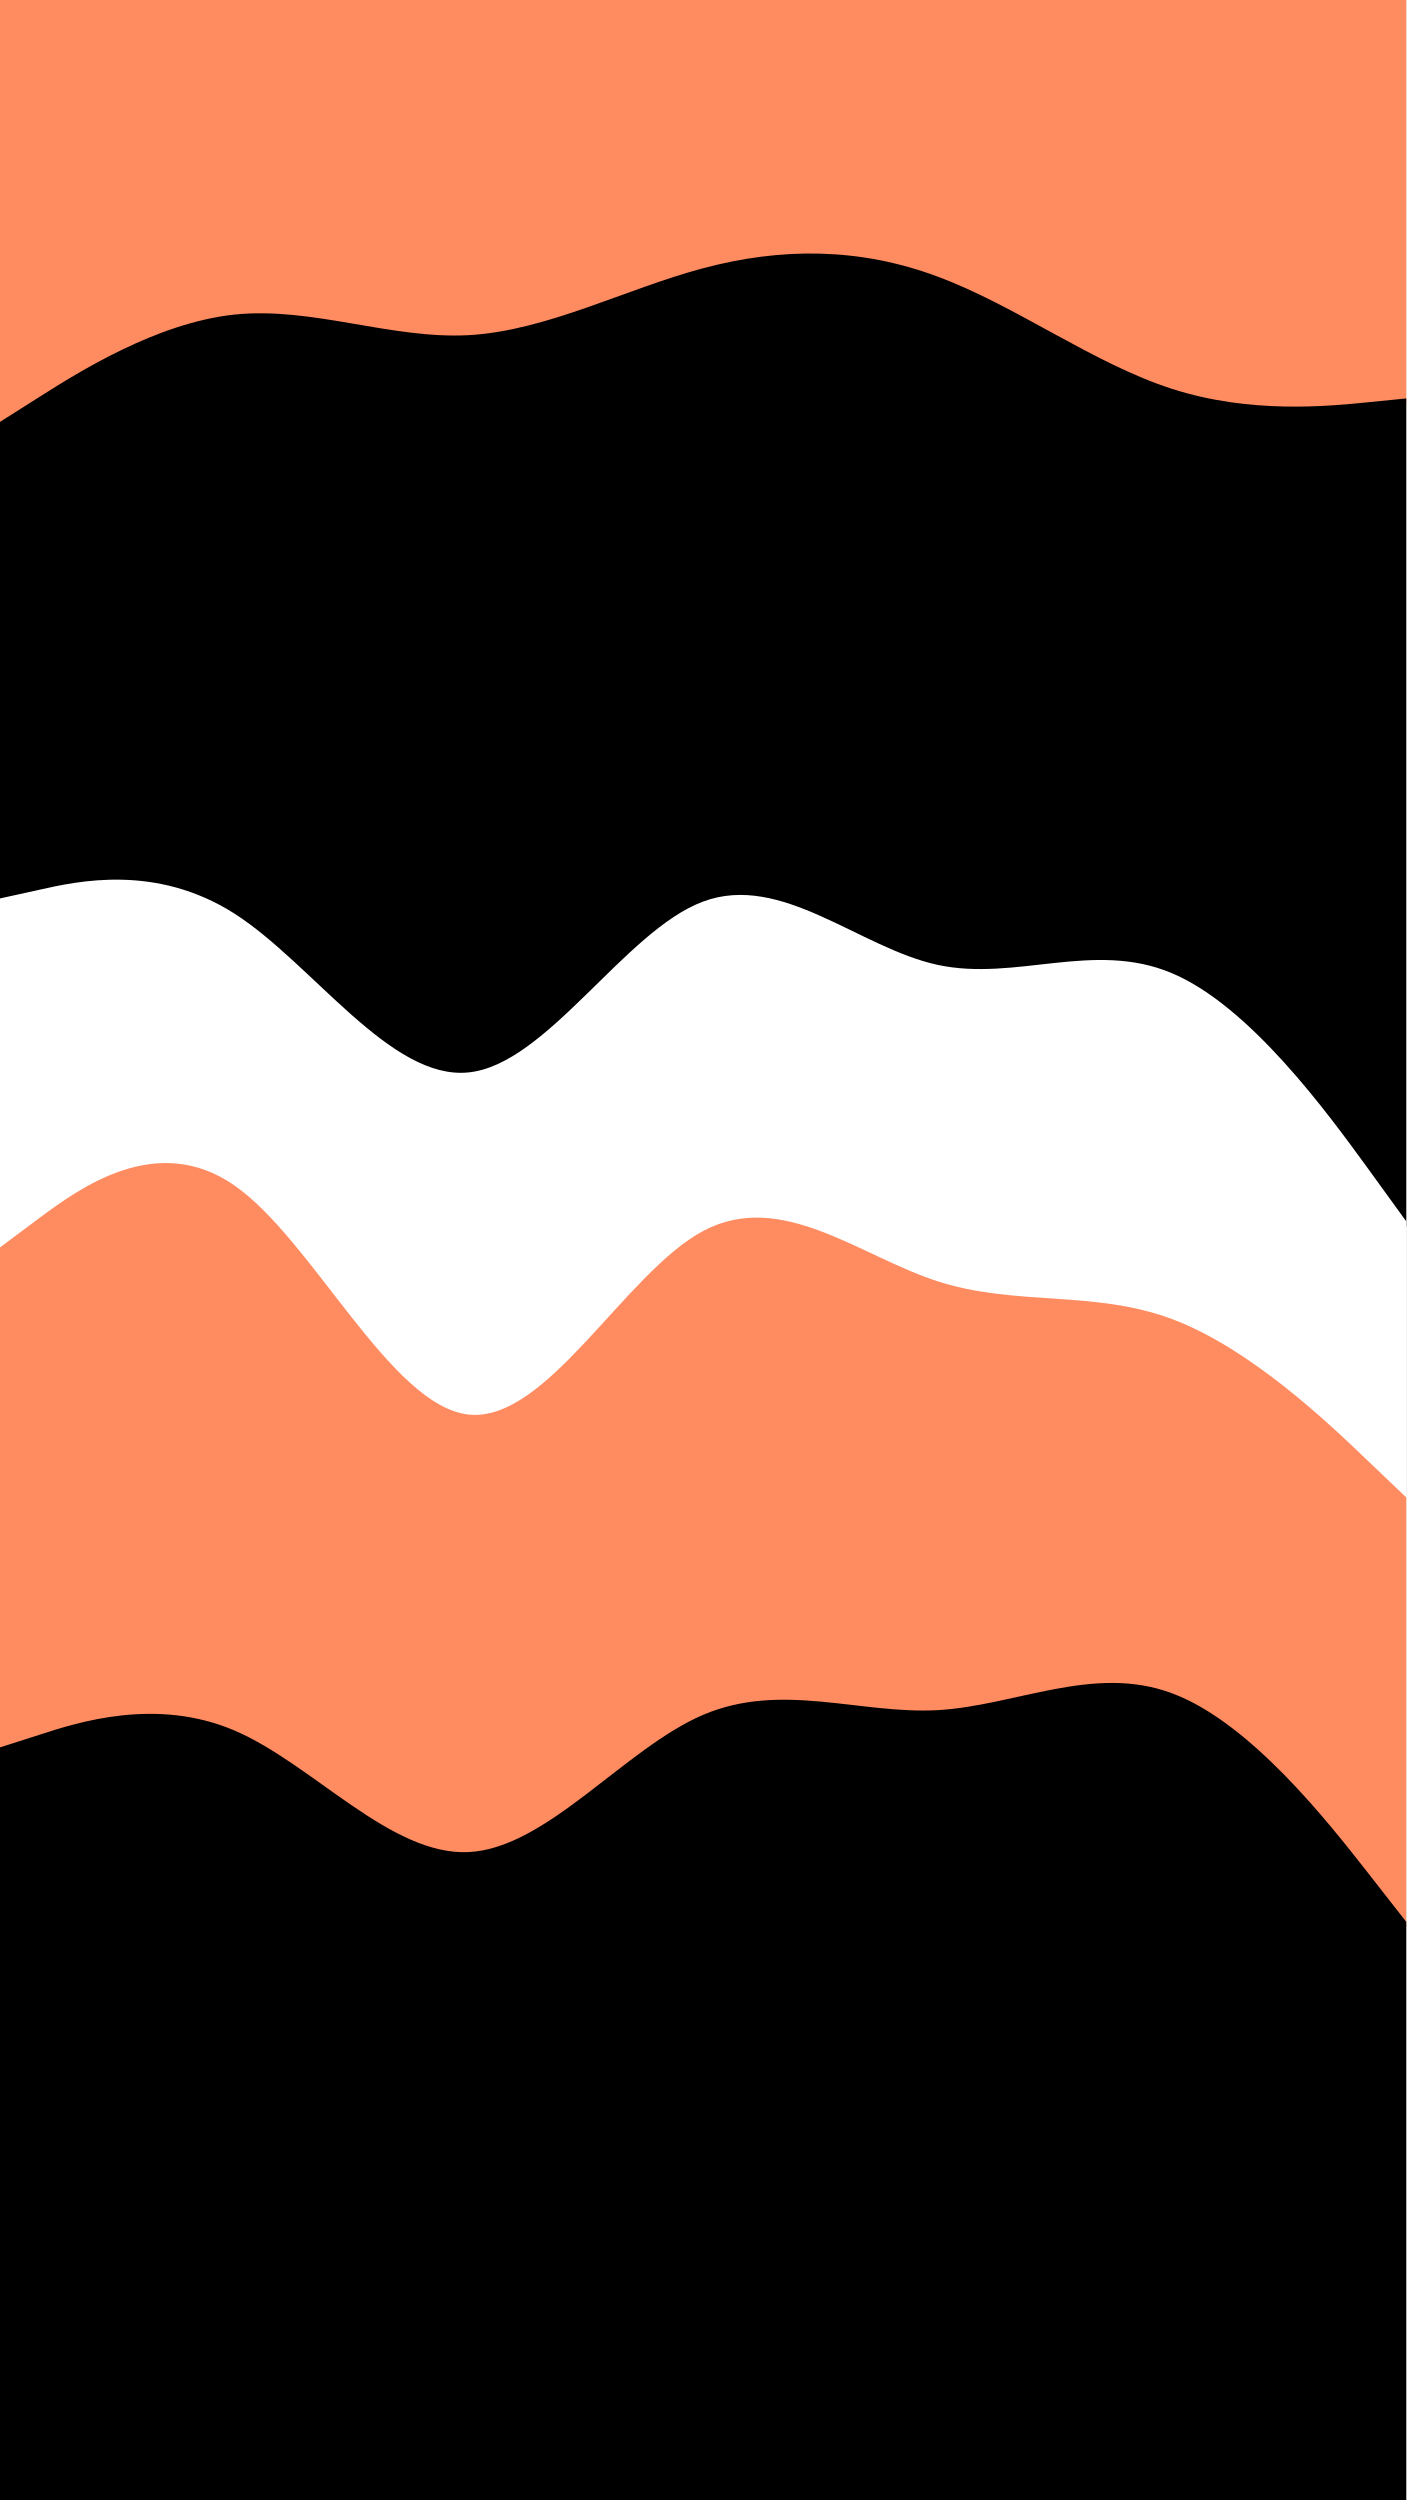
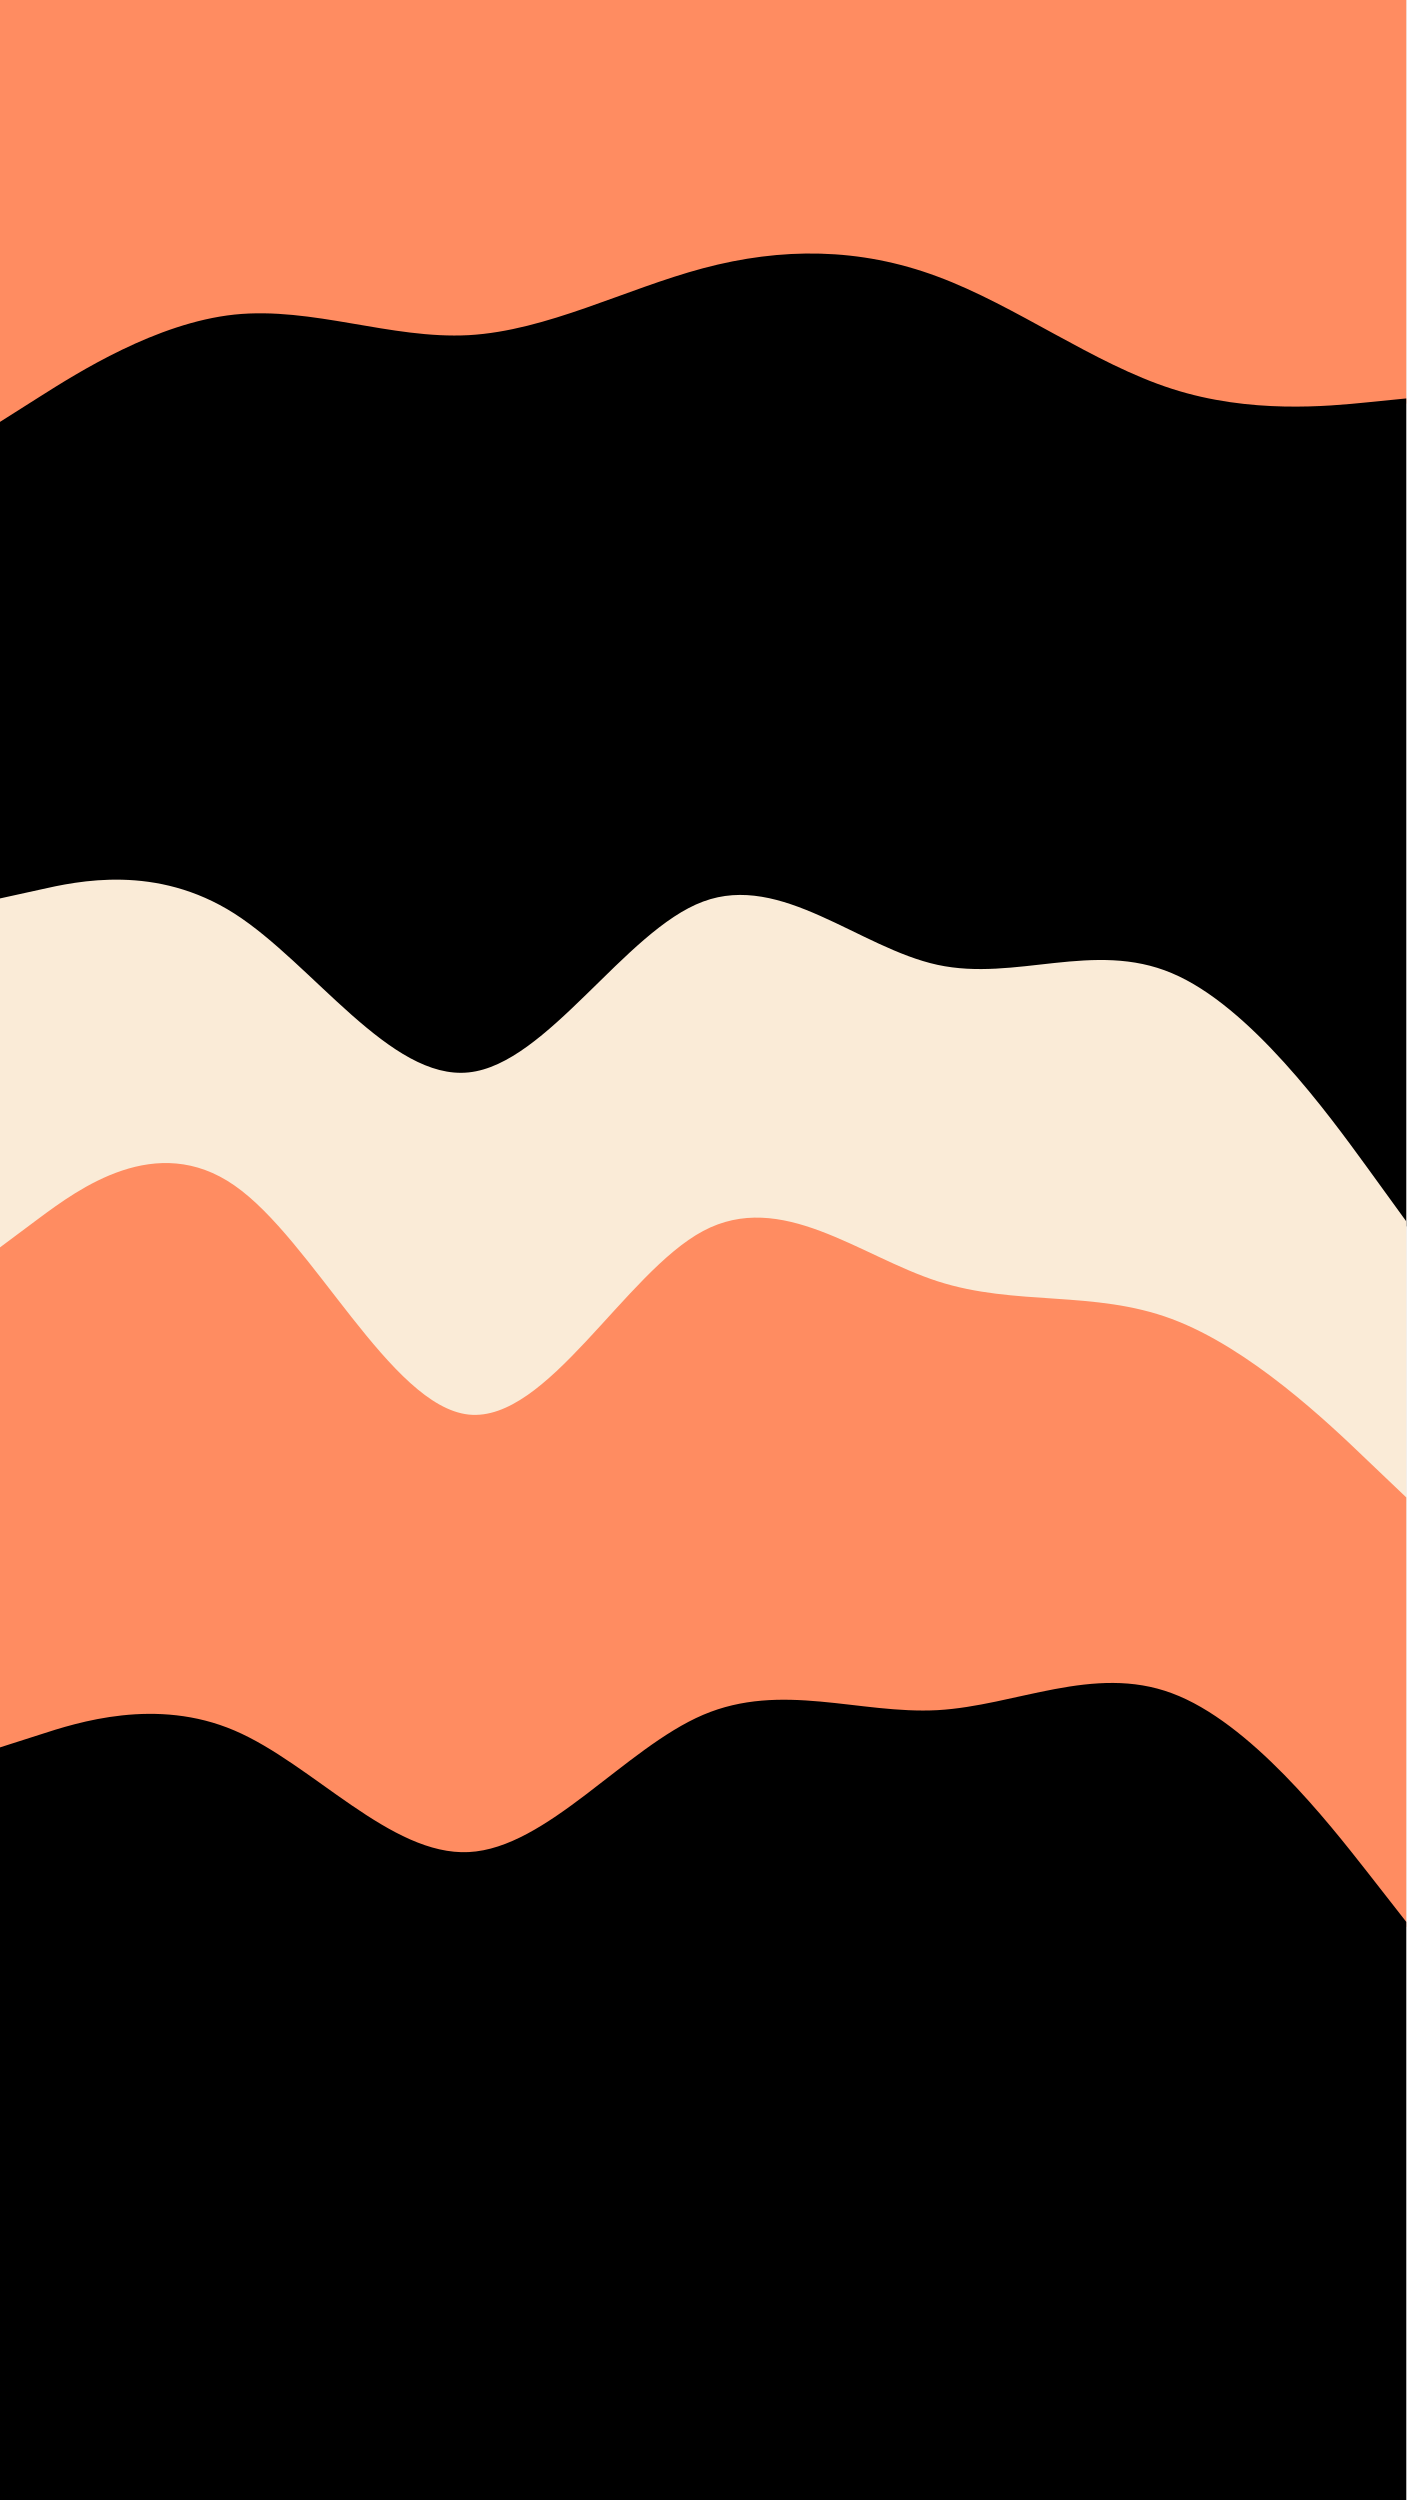
<svg xmlns="http://www.w3.org/2000/svg" id="visual" viewBox="0 0 540 960" width="540" height="960" version="1.1">
  <path d="M0 164L15 154.5C30 145 60 126 90 122.8C120 119.7 150 132.3 180 130.7C210 129 240 113 270 105C300 97 330 97 360 108.2C390 119.3 420 141.7 450 151.3C480 161 510 158 525 156.5L540 155L540 0L525 0C510 0 480 0 450 0C420 0 390 0 360 0C330 0 300 0 270 0C240 0 210 0 180 0C150 0 120 0 90 0C60 0 30 0 15 0L0 0Z" fill="#ff8c61" />
  <path d="M0 347L15 343.7C30 340.3 60 333.7 90 352.8C120 372 150 417 180 413.8C210 410.7 240 359.3 270 348.2C300 337 330 366 360 372.5C390 379 420 363 450 375.7C480 388.3 510 429.7 525 450.3L540 471L540 153L525 154.5C510 156 480 159 450 149.3C420 139.7 390 117.3 360 106.2C330 95 300 95 270 103C240 111 210 127 180 128.7C150 130.3 120 117.7 90 120.8C60 124 30 143 15 152.5L0 162Z" fill="black" />
-   <path d="M0 481L15 469.8C30 458.7 60 436.3 90 457.2C120 478 150 542 180 545.2C210 548.3 240 490.7 270 474.7C300 458.7 330 484.3 360 494C390 503.7 420 497.3 450 508.5C480 519.7 510 548.3 525 562.7L540 577L540 469L525 448.3C510 427.7 480 386.3 450 373.7C420 361 390 377 360 370.5C330 364 300 335 270 346.2C240 357.3 210 408.7 180 411.8C150 415 120 370 90 350.8C60 331.7 30 338.3 15 341.7L0 345Z" fill="white" />
+   <path d="M0 481L15 469.8C30 458.7 60 436.3 90 457.2C120 478 150 542 180 545.2C210 548.3 240 490.7 270 474.7C300 458.7 330 484.3 360 494C390 503.7 420 497.3 450 508.5C480 519.7 510 548.3 525 562.7L540 577L540 469L525 448.3C510 427.7 480 386.3 450 373.7C420 361 390 377 360 370.5C330 364 300 335 270 346.2C240 357.3 210 408.7 180 411.8C150 415 120 370 90 350.8C60 331.7 30 338.3 15 341.7L0 345Z" fill="antiquewhite" />
  <path d="M0 673L15 668.2C30 663.3 60 653.7 90 666.5C120 679.3 150 714.7 180 713.2C210 711.7 240 673.3 270 660.5C300 647.7 330 660.3 360 658.7C390 657 420 641 450 652.2C480 663.3 510 701.7 525 720.8L540 740L540 575L525 560.7C510 546.3 480 517.7 450 506.5C420 495.3 390 501.7 360 492C330 482.3 300 456.7 270 472.7C240 488.7 210 546.3 180 543.2C150 540 120 476 90 455.2C60 434.3 30 456.7 15 467.8L0 479Z" fill="#ff8c61" />
  <path d="M0 961L15 961C30 961 60 961 90 961C120 961 150 961 180 961C210 961 240 961 270 961C300 961 330 961 360 961C390 961 420 961 450 961C480 961 510 961 525 961L540 961L540 738L525 718.8C510 699.7 480 661.3 450 650.2C420 639 390 655 360 656.7C330 658.3 300 645.7 270 658.5C240 671.3 210 709.7 180 711.2C150 712.7 120 677.3 90 664.5C60 651.7 30 661.3 15 666.2L0 671Z" fill="black" />
</svg>
